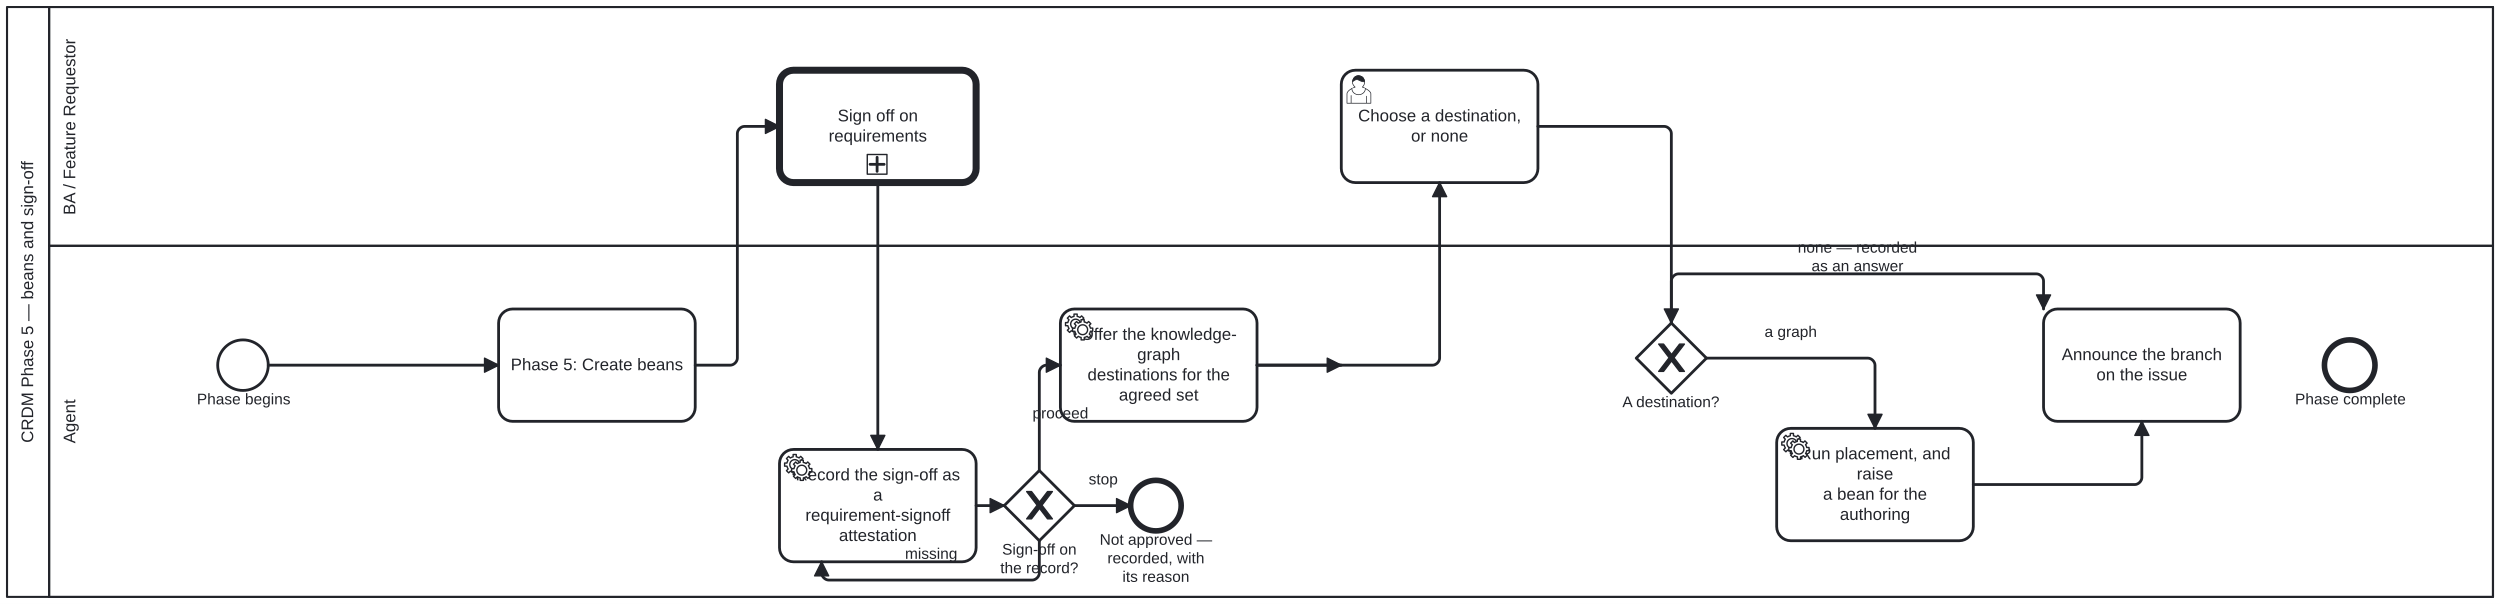
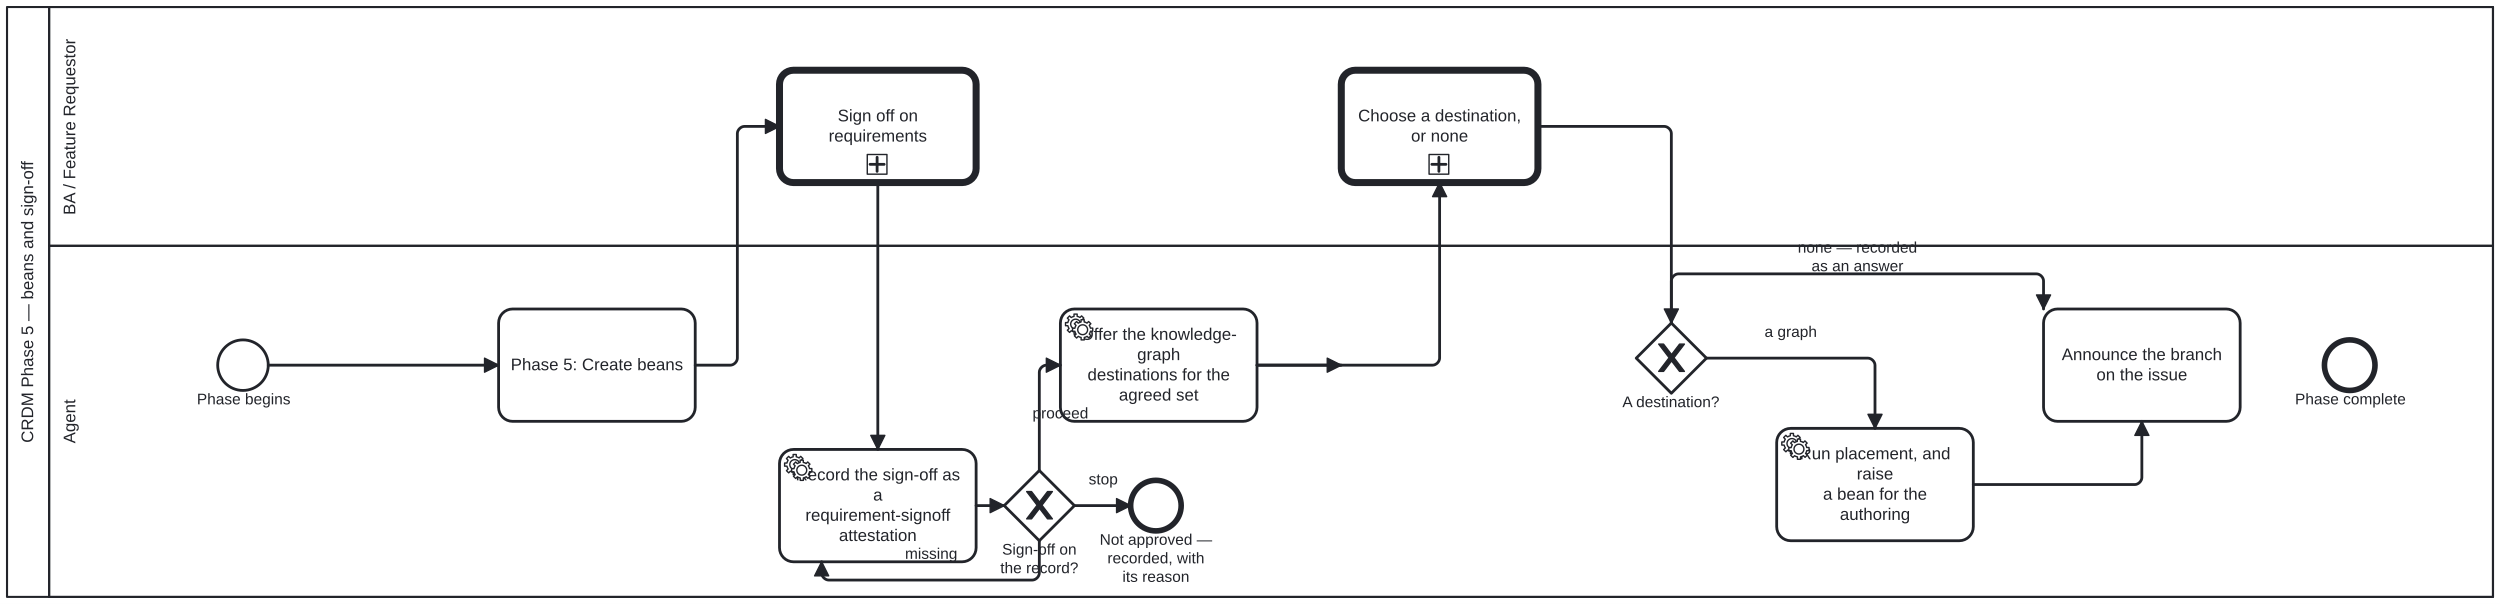
<svg xmlns="http://www.w3.org/2000/svg" width="100%" style="max-width:100%;height:auto" viewBox="155 75 1780 430" version="1.1">
  <rect x="155" y="75" width="1780" height="430" fill="#ffffff" />
  <g class="djs-group">
    <g class="djs-element djs-shape" data-element-id="Participant_Process_CRDM_Signoff" style="display: block;" transform="matrix(1 0 0 1 160 80)">
      <g class="djs-visual">
        <rect x="0" y="0" width="1770" height="420" rx="0" ry="0" style="stroke-linecap: round; stroke-linejoin: round; stroke: rgb(34, 36, 42); stroke-width: 1.5px; fill: white; fill-opacity: 0.95;" />
        <path style="fill: none; stroke-linecap: round; stroke-linejoin: round; stroke: rgb(34, 36, 42); stroke-width: 1.5px;" d="M30,0L30,420" />
        <text lineHeight="1.2" class="djs-label" style="font-family: Arial, sans-serif; font-size: 12px; font-weight: normal; fill: rgb(34, 36, 42);" transform="matrix(-1.83697e-16 -1 1 -1.83697e-16 0 420)">
          <tspan x="109.726" y="18.6">CRDM Phase 5 — beans and sign-off</tspan>
        </text>
      </g>
      <rect class="djs-hit djs-hit-all" x="0" y="0" width="1770" height="420" style="fill: none; stroke-opacity: 0; stroke: white; stroke-width: 15px;" />
    </g>
    <g class="djs-children">
      <g class="djs-group">
        <g class="djs-element djs-shape" data-element-id="Lane_Agent" style="display: block;" transform="matrix(1 0 0 1 190 250)">
          <g class="djs-visual">
            <rect x="0" y="0" width="1740" height="250" rx="0" ry="0" style="stroke-linecap: round; stroke-linejoin: round; stroke: rgb(34, 36, 42); stroke-width: 1.5px; fill: white; fill-opacity: 0.25;" />
            <text lineHeight="1.2" class="djs-label" style="font-family: Arial, sans-serif; font-size: 12px; font-weight: normal; fill: rgb(34, 36, 42);" transform="matrix(-1.83697e-16 -1 1 -1.83697e-16 0 250)">
              <tspan x="109.32" y="18.6">Agent</tspan>
            </text>
          </g>
          <rect class="djs-hit djs-hit-all" x="0" y="0" width="1740" height="250" style="fill: none; stroke-opacity: 0; stroke: white; stroke-width: 15px;" />
        </g>
      </g>
      <g class="djs-group">
        <g class="djs-element djs-shape" data-element-id="Lane_BA" style="display: block;" transform="matrix(1 0 0 1 190 80)">
          <g class="djs-visual">
            <rect x="0" y="0" width="1740" height="170" rx="0" ry="0" style="stroke-linecap: round; stroke-linejoin: round; stroke: rgb(34, 36, 42); stroke-width: 1.5px; fill: white; fill-opacity: 0.25;" />
            <text lineHeight="1.2" class="djs-label" style="font-family: Arial, sans-serif; font-size: 12px; font-weight: normal; fill: rgb(34, 36, 42);" transform="matrix(-1.83697e-16 -1 1 -1.83697e-16 0 170)">
              <tspan x="21.968" y="18.6">BA / Feature Requestor</tspan>
            </text>
          </g>
          <rect class="djs-hit djs-hit-all" x="0" y="0" width="1740" height="170" style="fill: none; stroke-opacity: 0; stroke: white; stroke-width: 15px;" />
        </g>
      </g>
      <g class="djs-group">
        <g class="djs-element djs-shape" data-element-id="Start_Process_CRDM_Signoff" style="display: block;" transform="matrix(1 0 0 1 310 317)">
          <g class="djs-visual">
            <circle cx="18" cy="18" r="18" style="stroke-linecap: round; stroke-linejoin: round; stroke: rgb(34, 36, 42); stroke-width: 2px; fill: white; fill-opacity: 0.95;" />
          </g>
          <rect class="djs-hit djs-hit-all" x="0" y="0" width="36" height="36" style="fill: none; stroke-opacity: 0; stroke: white; stroke-width: 15px;" />
        </g>
      </g>
      <g class="djs-group">
        <g class="djs-element djs-shape" data-element-id="Start_Process_CRDM_Signoff_label" style="display: block;" transform="matrix(1 0 0 1 295 353)">
          <g class="djs-visual">
            <text lineHeight="1.2" class="djs-label" style="font-family: Arial, sans-serif; font-size: 11px; font-weight: normal; fill: rgb(34, 36, 42);">
              <tspan x="0.17" y="9.9">Phase begins</tspan>
            </text>
          </g>
          <rect class="djs-hit djs-hit-all" x="0" y="0" width="67" height="14" style="fill: none; stroke-opacity: 0; stroke: white; stroke-width: 15px;" />
        </g>
      </g>
      <g class="djs-group">
        <g class="djs-element djs-shape" data-element-id="A_CreateBeans" style="display: block;" transform="matrix(1 0 0 1 510 295)">
          <g class="djs-visual">
            <rect x="0" y="0" width="140" height="80" rx="10" ry="10" style="stroke-linecap: round; stroke-linejoin: round; stroke: rgb(34, 36, 42); stroke-width: 2px; fill: white; fill-opacity: 0.95;" />
            <text lineHeight="1.2" class="djs-label" style="font-family: Arial, sans-serif; font-size: 12px; font-weight: normal; fill: rgb(34, 36, 42);">
              <tspan x="8.626" y="43.6">Phase 5: Create beans</tspan>
            </text>
          </g>
          <rect class="djs-hit djs-hit-all" x="0" y="0" width="140" height="80" style="fill: none; stroke-opacity: 0; stroke: white; stroke-width: 15px;" />
        </g>
      </g>
      <g class="djs-group">
        <a class="fa-subprocess-link" href="https://litlfred.github.io/folio-assistant/cat-harness/process/Process_Adjudication" target="_top">
          <g class="djs-element djs-shape" data-element-id="BA_Signoff" style="display: block;" transform="matrix(1 0 0 1 710 125)">
            <g class="djs-visual">
              <rect x="0" y="0" width="140" height="80" rx="10" ry="10" style="stroke-linecap: round; stroke-linejoin: round; stroke: rgb(34, 36, 42); stroke-width: 5px; fill: white; fill-opacity: 0.95;" />
              <text lineHeight="1.2" class="djs-label" style="font-family: Arial, sans-serif; font-size: 12px; font-weight: normal; fill: rgb(34, 36, 42);">
                <tspan x="41.421" y="36.4">Sign off on</tspan>
                <tspan x="34.984" y="50.8">requirements</tspan>
              </text>
              <rect x="0" y="0" width="14" height="14" rx="0" ry="0" style="stroke-linecap: round; stroke-linejoin: round; stroke: rgb(34, 36, 42); stroke-width: 1px; fill: white;" transform="matrix(1 0 0 1 62.5 60)" />
              <path data-marker="sub-process" d="m62.5,60 m 7,2 l 0,10 m -5,-5 l 10,0" style="fill: white; stroke-linecap: round; stroke-linejoin: round; stroke: rgb(34, 36, 42); stroke-width: 2px;" />
            </g>
            <rect class="djs-hit djs-hit-all" x="0" y="0" width="140" height="80" style="fill: none; stroke-opacity: 0; stroke: white; stroke-width: 15px;" />
          </g>
        </a>
      </g>
      <g class="djs-group">
        <g class="djs-element djs-shape" data-element-id="A_RecordSignoff" style="display: block;" transform="matrix(1 0 0 1 710 395)">
          <g class="djs-visual">
            <rect x="0" y="0" width="140" height="80" rx="10" ry="10" style="stroke-linecap: round; stroke-linejoin: round; stroke: rgb(34, 36, 42); stroke-width: 2px; fill: white; fill-opacity: 0.95;" />
            <text lineHeight="1.2" class="djs-label" style="font-family: Arial, sans-serif; font-size: 12px; font-weight: normal; fill: rgb(34, 36, 42);">
              <tspan x="11.412" y="22">Record the sign-off as </tspan>
              <tspan x="66.663" y="36.4">a</tspan>
              <tspan x="18.417" y="50.8">requirement-signoff </tspan>
              <tspan x="42.314" y="65.2">attestation</tspan>
            </text>
            <circle cx="5" cy="5" r="5" transform="translate(6, 6)" style="stroke-linecap: round; stroke-linejoin: round; stroke: none; stroke-width: 2px; fill: white;" />
            <path d="m 12,18 v -1.713 c 0.352,-0.07 0.704,-0.178 1.048,-0.321 0.344,-0.145 0.666,-0.321 0.966,-0.521 l 1.194,1.18 1.567,-1.577 -1.195,-1.18 c 0.403,-0.614 0.683,-1.299 0.825,-2.018 l 1.622,-0.01 v -2.22 l -1.637,0.01 c -0.073,-0.352 -0.178,-0.7 -0.324,-1.044 -0.145,-0.344 -0.321,-0.664 -0.523,-0.962 l 1.131,-1.136 -1.583,-1.563 -1.13,1.136 c -0.614,-0.401 -1.303,-0.681 -2.023,-0.822 l 0.009,-1.619 h -2.241 l 0.004,1.631 c -0.354,0.074 -0.705,0.18 -1.05,0.324 -0.344,0.144 -0.665,0.321 -0.964,0.52 l -1.17,-1.158 -1.567,1.579 1.168,1.157 c -0.403,0.613 -0.683,1.298 -0.825,2.017 l -1.659,0.003 v 2.222 l 1.672,-0.006 c 0.073,0.351 0.18,0.702 0.324,1.045 0.145,0.344 0.321,0.664 0.523,0.961 l -1.199,1.197 1.584,1.56 1.196,-1.193 c 0.614,0.403 1.303,0.682 2.023,0.823 l 7.19e-4,1.699 h 2.227 z m 0.221,-3.996 c -1.789,0.75 -3.858,-0.093 -4.61,-1.874 -0.752,-1.783 0.091,-3.846 1.88,-4.596 1.788,-0.749 3.857,0.093 4.609,1.874 0.752,1.782 -0.091,3.846 -1.88,4.596 z" style="fill: white; stroke-linecap: round; stroke-linejoin: round; stroke: rgb(34, 36, 42); stroke-width: 1px;" />
            <circle cx="5" cy="5" r="5" transform="translate(11, 10)" style="stroke-linecap: round; stroke-linejoin: round; stroke: none; stroke-width: 2px; fill: white;" />
            <path d="m 17,22 v -1.713 c 0.352,-0.07 0.704,-0.178 1.048,-0.321 0.344,-0.145 0.666,-0.321 0.966,-0.521 l 1.194,1.18 1.567,-1.577 -1.195,-1.18 c 0.403,-0.614 0.683,-1.299 0.825,-2.018 l 1.622,-0.01 v -2.22 l -1.637,0.01 c -0.073,-0.352 -0.178,-0.7 -0.324,-1.044 -0.145,-0.344 -0.321,-0.664 -0.523,-0.962 l 1.131,-1.136 -1.583,-1.563 -1.13,1.136 c -0.614,-0.401 -1.303,-0.681 -2.023,-0.822 l 0.009,-1.619 h -2.241 l 0.004,1.631 c -0.354,0.074 -0.705,0.18 -1.05,0.324 -0.344,0.144 -0.665,0.321 -0.964,0.52 l -1.17,-1.158 -1.567,1.579 1.168,1.157 c -0.403,0.613 -0.683,1.298 -0.825,2.017 l -1.659,0.003 v 2.222 l 1.672,-0.006 c 0.073,0.351 0.18,0.702 0.324,1.045 0.145,0.344 0.321,0.664 0.523,0.961 l -1.199,1.197 1.584,1.56 1.196,-1.193 c 0.614,0.403 1.303,0.682 2.023,0.823 l 7.19e-4,1.699 h 2.227 z m 0.221,-3.996 c -1.789,0.75 -3.858,-0.093 -4.61,-1.874 -0.752,-1.783 0.091,-3.846 1.88,-4.596 1.788,-0.749 3.857,0.093 4.609,1.874 0.752,1.782 -0.091,3.846 -1.88,4.596 z" style="fill: white; stroke-linecap: round; stroke-linejoin: round; stroke: rgb(34, 36, 42); stroke-width: 1px;" />
          </g>
          <rect class="djs-hit djs-hit-all" x="0" y="0" width="140" height="80" style="fill: none; stroke-opacity: 0; stroke: white; stroke-width: 15px;" />
        </g>
      </g>
      <g class="djs-group">
        <g class="djs-element djs-shape" data-element-id="GW_SignoffRecorded" style="display: block;" transform="matrix(1 0 0 1 870 410)">
          <g class="djs-visual">
            <polygon points="25,0 50,25 25,50 0,25" style="stroke-linecap: round; stroke-linejoin: round; stroke: rgb(34, 36, 42); stroke-width: 2px; fill: white; fill-opacity: 0.95;" />
            <path d="m 16,15 7.429,9.714 -7.429,9.714 3.429,0 5.714,-7.464 5.714,7.464 3.429,0 -7.429,-9.714 7.429,-9.714 -3.429,0 -5.714,7.464 -5.714,-7.464 -3.429,0 z" style="fill: rgb(34, 36, 42); stroke-linecap: round; stroke-linejoin: round; stroke: rgb(34, 36, 42); stroke-width: 1px;" />
          </g>
          <rect class="djs-hit djs-hit-all" x="0" y="0" width="50" height="50" style="fill: none; stroke-opacity: 0; stroke: white; stroke-width: 15px;" />
        </g>
      </g>
      <g class="djs-group">
        <g class="djs-element djs-shape" data-element-id="GW_SignoffRecorded_label" style="display: block;" transform="matrix(1 0 0 1 859 460)">
          <g class="djs-visual">
            <text lineHeight="1.2" class="djs-label" style="font-family: Arial, sans-serif; font-size: 11px; font-weight: normal; fill: rgb(34, 36, 42);">
              <tspan x="9.499" y="9.9">Sign-off on </tspan>
              <tspan x="8.178" y="23.1">the record?</tspan>
            </text>
          </g>
          <rect class="djs-hit djs-hit-all" x="0" y="0" width="72" height="27" style="fill: none; stroke-opacity: 0; stroke: white; stroke-width: 15px;" />
        </g>
      </g>
      <g class="djs-group">
        <g class="djs-element djs-shape" data-element-id="End_SignoffStopped" style="display: block;" transform="matrix(1 0 0 1 960 417)">
          <g class="djs-visual">
            <circle cx="18" cy="18" r="18" style="stroke-linecap: round; stroke-linejoin: round; stroke: rgb(34, 36, 42); stroke-width: 4px; fill: white; fill-opacity: 0.95;" />
          </g>
          <rect class="djs-hit djs-hit-all" x="0" y="0" width="36" height="36" style="fill: none; stroke-opacity: 0; stroke: white; stroke-width: 15px;" />
        </g>
      </g>
      <g class="djs-group">
        <g class="djs-element djs-shape" data-element-id="End_SignoffStopped_label" style="display: block;" transform="matrix(1 0 0 1 936 453)">
          <g class="djs-visual">
            <text lineHeight="1.2" class="djs-label" style="font-family: Arial, sans-serif; font-size: 11px; font-weight: normal; fill: rgb(34, 36, 42);">
              <tspan x="1.95" y="9.9">Not approved — </tspan>
              <tspan x="7.456" y="23.1">recorded, with </tspan>
              <tspan x="18.155" y="36.3">its reason</tspan>
            </text>
          </g>
          <rect class="djs-hit djs-hit-all" x="0" y="0" width="84" height="40" style="fill: none; stroke-opacity: 0; stroke: white; stroke-width: 15px;" />
        </g>
      </g>
      <g class="djs-group">
        <g class="djs-element djs-shape" data-element-id="A_AnnounceBranch" style="display: block;" transform="matrix(1 0 0 1 1610 295)">
          <g class="djs-visual">
            <rect x="0" y="0" width="140" height="80" rx="10" ry="10" style="stroke-linecap: round; stroke-linejoin: round; stroke: rgb(34, 36, 42); stroke-width: 2px; fill: white; fill-opacity: 0.95;" />
            <text lineHeight="1.2" class="djs-label" style="font-family: Arial, sans-serif; font-size: 12px; font-weight: normal; fill: rgb(34, 36, 42);">
              <tspan x="12.956" y="36.4">Announce the branch</tspan>
              <tspan x="37.645" y="50.8">on the issue</tspan>
            </text>
          </g>
          <rect class="djs-hit djs-hit-all" x="0" y="0" width="140" height="80" style="fill: none; stroke-opacity: 0; stroke: white; stroke-width: 15px;" />
        </g>
      </g>
      <g class="djs-group">
        <g class="djs-element djs-shape" data-element-id="End_Process_CRDM_Signoff" style="display: block;" transform="matrix(1 0 0 1 1810 317)">
          <g class="djs-visual">
            <circle cx="18" cy="18" r="18" style="stroke-linecap: round; stroke-linejoin: round; stroke: rgb(34, 36, 42); stroke-width: 4px; fill: white; fill-opacity: 0.95;" />
          </g>
          <rect class="djs-hit djs-hit-all" x="0" y="0" width="36" height="36" style="fill: none; stroke-opacity: 0; stroke: white; stroke-width: 15px;" />
        </g>
      </g>
      <g class="djs-group">
        <g class="djs-element djs-shape" data-element-id="End_Process_CRDM_Signoff_label" style="display: block;" transform="matrix(1 0 0 1 1789 353)">
          <g class="djs-visual">
            <text lineHeight="1.2" class="djs-label" style="font-family: Arial, sans-serif; font-size: 11px; font-weight: normal; fill: rgb(34, 36, 42);">
              <tspan x="0.06" y="9.9">Phase complete</tspan>
            </text>
          </g>
          <rect class="djs-hit djs-hit-all" x="0" y="0" width="79" height="14" style="fill: none; stroke-opacity: 0; stroke: white; stroke-width: 15px;" />
        </g>
      </g>
      <g class="djs-group">
        <g class="djs-element djs-shape" data-element-id="A_OfferKg" style="display: block;" transform="matrix(1 0 0 1 910 295)">
          <g class="djs-visual">
            <rect x="0" y="0" width="140" height="80" rx="10" ry="10" style="stroke-linecap: round; stroke-linejoin: round; stroke: rgb(34, 36, 42); stroke-width: 2px; fill: white; fill-opacity: 0.95;" />
            <text lineHeight="1.2" class="djs-label" style="font-family: Arial, sans-serif; font-size: 12px; font-weight: normal; fill: rgb(34, 36, 42);">
              <tspan x="14.412" y="22">Offer the knowledge-</tspan>
              <tspan x="54.654" y="36.4">graph</tspan>
              <tspan x="19.302" y="50.8">destinations for the </tspan>
              <tspan x="41.646" y="65.2">agreed set</tspan>
            </text>
            <circle cx="5" cy="5" r="5" transform="translate(6, 6)" style="stroke-linecap: round; stroke-linejoin: round; stroke: none; stroke-width: 2px; fill: white;" />
            <path d="m 12,18 v -1.713 c 0.352,-0.07 0.704,-0.178 1.048,-0.321 0.344,-0.145 0.666,-0.321 0.966,-0.521 l 1.194,1.18 1.567,-1.577 -1.195,-1.18 c 0.403,-0.614 0.683,-1.299 0.825,-2.018 l 1.622,-0.01 v -2.22 l -1.637,0.01 c -0.073,-0.352 -0.178,-0.7 -0.324,-1.044 -0.145,-0.344 -0.321,-0.664 -0.523,-0.962 l 1.131,-1.136 -1.583,-1.563 -1.13,1.136 c -0.614,-0.401 -1.303,-0.681 -2.023,-0.822 l 0.009,-1.619 h -2.241 l 0.004,1.631 c -0.354,0.074 -0.705,0.18 -1.05,0.324 -0.344,0.144 -0.665,0.321 -0.964,0.52 l -1.17,-1.158 -1.567,1.579 1.168,1.157 c -0.403,0.613 -0.683,1.298 -0.825,2.017 l -1.659,0.003 v 2.222 l 1.672,-0.006 c 0.073,0.351 0.18,0.702 0.324,1.045 0.145,0.344 0.321,0.664 0.523,0.961 l -1.199,1.197 1.584,1.56 1.196,-1.193 c 0.614,0.403 1.303,0.682 2.023,0.823 l 7.19e-4,1.699 h 2.227 z m 0.221,-3.996 c -1.789,0.75 -3.858,-0.093 -4.61,-1.874 -0.752,-1.783 0.091,-3.846 1.88,-4.596 1.788,-0.749 3.857,0.093 4.609,1.874 0.752,1.782 -0.091,3.846 -1.88,4.596 z" style="fill: white; stroke-linecap: round; stroke-linejoin: round; stroke: rgb(34, 36, 42); stroke-width: 1px;" />
            <circle cx="5" cy="5" r="5" transform="translate(11, 10)" style="stroke-linecap: round; stroke-linejoin: round; stroke: none; stroke-width: 2px; fill: white;" />
            <path d="m 17,22 v -1.713 c 0.352,-0.07 0.704,-0.178 1.048,-0.321 0.344,-0.145 0.666,-0.321 0.966,-0.521 l 1.194,1.18 1.567,-1.577 -1.195,-1.18 c 0.403,-0.614 0.683,-1.299 0.825,-2.018 l 1.622,-0.01 v -2.22 l -1.637,0.01 c -0.073,-0.352 -0.178,-0.7 -0.324,-1.044 -0.145,-0.344 -0.321,-0.664 -0.523,-0.962 l 1.131,-1.136 -1.583,-1.563 -1.13,1.136 c -0.614,-0.401 -1.303,-0.681 -2.023,-0.822 l 0.009,-1.619 h -2.241 l 0.004,1.631 c -0.354,0.074 -0.705,0.18 -1.05,0.324 -0.344,0.144 -0.665,0.321 -0.964,0.52 l -1.17,-1.158 -1.567,1.579 1.168,1.157 c -0.403,0.613 -0.683,1.298 -0.825,2.017 l -1.659,0.003 v 2.222 l 1.672,-0.006 c 0.073,0.351 0.18,0.702 0.324,1.045 0.145,0.344 0.321,0.664 0.523,0.961 l -1.199,1.197 1.584,1.56 1.196,-1.193 c 0.614,0.403 1.303,0.682 2.023,0.823 l 7.19e-4,1.699 h 2.227 z m 0.221,-3.996 c -1.789,0.75 -3.858,-0.093 -4.61,-1.874 -0.752,-1.783 0.091,-3.846 1.88,-4.596 1.788,-0.749 3.857,0.093 4.609,1.874 0.752,1.782 -0.091,3.846 -1.88,4.596 z" style="fill: white; stroke-linecap: round; stroke-linejoin: round; stroke: rgb(34, 36, 42); stroke-width: 1px;" />
          </g>
          <rect class="djs-hit djs-hit-all" x="0" y="0" width="140" height="80" style="fill: none; stroke-opacity: 0; stroke: white; stroke-width: 15px;" />
        </g>
      </g>
      <g class="djs-group">
-         <g class="djs-element djs-shape" data-element-id="BA_ChooseKg" style="display: block;" transform="matrix(1 0 0 1 1110 125)">
-           <g class="djs-visual">
-             <rect x="0" y="0" width="140" height="80" rx="10" ry="10" style="stroke-linecap: round; stroke-linejoin: round; stroke: rgb(34, 36, 42); stroke-width: 2px; fill: white; fill-opacity: 0.95;" />
-             <text lineHeight="1.2" class="djs-label" style="font-family: Arial, sans-serif; font-size: 12px; font-weight: normal; fill: rgb(34, 36, 42);">
-               <tspan x="11.96" y="36.4">Choose a destination,</tspan>
-               <tspan x="49.65" y="50.8">or none</tspan>
-             </text>
-             <path d="m 15,12 c 0.909,-0.845 1.594,-2.049 1.594,-3.385 0,-2.554 -1.805,-4.622 -4.357,-4.622 -2.552,0 -4.288,2.068 -4.288,4.622 0,1.348 0.974,2.562 1.896,3.405 -0.529,0.187 -5.669,2.097 -5.794,4.756 v 6.718 h 17 v -6.718 c 0,-2.298 -5.528,-4.595 -6.051,-4.776 zm -8,6 l 0,5.5 m 11,0 l 0,-5" style="fill: white; stroke-linecap: round; stroke-linejoin: round; stroke: rgb(34, 36, 42); stroke-width: 0.5px;" />
-             <path d="m 15,12 m 2.162,1.009 c 0,2.447 -2.158,4.431 -4.821,4.431 -2.665,0 -4.822,-1.981 -4.822,-4.431 " style="fill: white; stroke-linecap: round; stroke-linejoin: round; stroke: rgb(34, 36, 42); stroke-width: 0.5px;" />
-             <path d="m 15,12 m -6.9,-3.80 c 0,0 2.251,-2.358 4.274,-1.177 2.024,1.181 4.221,1.537 4.124,0.965 -0.098,-0.57 -0.117,-3.791 -4.191,-4.136 -3.575,0.001 -4.208,3.367 -4.207,4.348 z" style="fill: rgb(34, 36, 42); stroke-linecap: round; stroke-linejoin: round; stroke: rgb(34, 36, 42); stroke-width: 0.5px;" />
-           </g>
-           <rect class="djs-hit djs-hit-all" x="0" y="0" width="140" height="80" style="fill: none; stroke-opacity: 0; stroke: white; stroke-width: 15px;" />
-         </g>
+         <a class="fa-subprocess-link" href="https://litlfred.github.io/folio-assistant/cat-harness/process/Process_AskThePerson" target="_top">
+           <g class="djs-element djs-shape" data-element-id="BA_ChooseKg" style="display: block;" transform="matrix(1 0 0 1 1110 125)">
+             <g class="djs-visual">
+               <rect x="0" y="0" width="140" height="80" rx="10" ry="10" style="stroke-linecap: round; stroke-linejoin: round; stroke: rgb(34, 36, 42); stroke-width: 5px; fill: white; fill-opacity: 0.95;" />
+               <text lineHeight="1.2" class="djs-label" style="font-family: Arial, sans-serif; font-size: 12px; font-weight: normal; fill: rgb(34, 36, 42);">
+                 <tspan x="11.96" y="36.4">Choose a destination,</tspan>
+                 <tspan x="49.65" y="50.8">or none</tspan>
+               </text>
+               <rect x="0" y="0" width="14" height="14" rx="0" ry="0" style="stroke-linecap: round; stroke-linejoin: round; stroke: rgb(34, 36, 42); stroke-width: 1px; fill: white;" transform="matrix(1 0 0 1 62.5 60)" />
+               <path data-marker="sub-process" d="m62.5,60 m 7,2 l 0,10 m -5,-5 l 10,0" style="fill: white; stroke-linecap: round; stroke-linejoin: round; stroke: rgb(34, 36, 42); stroke-width: 2px;" />
+             </g>
+             <rect class="djs-hit djs-hit-all" x="0" y="0" width="140" height="80" style="fill: none; stroke-opacity: 0; stroke: white; stroke-width: 15px;" />
+           </g>
+         </a>
      </g>
      <g class="djs-group">
        <g class="djs-element djs-shape" data-element-id="GW_KgChosen" style="display: block;" transform="matrix(1 0 0 1 1320 305)">
          <g class="djs-visual">
            <polygon points="25,0 50,25 25,50 0,25" style="stroke-linecap: round; stroke-linejoin: round; stroke: rgb(34, 36, 42); stroke-width: 2px; fill: white; fill-opacity: 0.95;" />
            <path d="m 16,15 7.429,9.714 -7.429,9.714 3.429,0 5.714,-7.464 5.714,7.464 3.429,0 -7.429,-9.714 7.429,-9.714 -3.429,0 -5.714,7.464 -5.714,-7.464 -3.429,0 z" style="fill: rgb(34, 36, 42); stroke-linecap: round; stroke-linejoin: round; stroke: rgb(34, 36, 42); stroke-width: 1px;" />
          </g>
          <rect class="djs-hit djs-hit-all" x="0" y="0" width="50" height="50" style="fill: none; stroke-opacity: 0; stroke: white; stroke-width: 15px;" />
        </g>
      </g>
      <g class="djs-group">
        <g class="djs-element djs-shape" data-element-id="GW_KgChosen_label" style="display: block;" transform="matrix(1 0 0 1 1310 355)">
          <g class="djs-visual">
            <text lineHeight="1.2" class="djs-label" style="font-family: Arial, sans-serif; font-size: 11px; font-weight: normal; fill: rgb(34, 36, 42);">
              <tspan x="0.142" y="9.9">A destination?</tspan>
            </text>
          </g>
          <rect class="djs-hit djs-hit-all" x="0" y="0" width="70" height="14" style="fill: none; stroke-opacity: 0; stroke: white; stroke-width: 15px;" />
        </g>
      </g>
      <g class="djs-group">
        <g class="djs-element djs-shape" data-element-id="A_RecordKg" style="display: block;" transform="matrix(1 0 0 1 1420 380)">
          <g class="djs-visual">
            <rect x="0" y="0" width="140" height="80" rx="10" ry="10" style="stroke-linecap: round; stroke-linejoin: round; stroke: rgb(34, 36, 42); stroke-width: 2px; fill: white; fill-opacity: 0.95;" />
            <text lineHeight="1.2" class="djs-label" style="font-family: Arial, sans-serif; font-size: 12px; font-weight: normal; fill: rgb(34, 36, 42);">
              <tspan x="16.299" y="22">Run placement, and </tspan>
              <tspan x="56.995" y="36.4">raise</tspan>
              <tspan x="32.972" y="50.8">a bean for the </tspan>
              <tspan x="44.98" y="65.2">authoring</tspan>
            </text>
            <circle cx="5" cy="5" r="5" transform="translate(6, 6)" style="stroke-linecap: round; stroke-linejoin: round; stroke: none; stroke-width: 2px; fill: white;" />
            <path d="m 12,18 v -1.713 c 0.352,-0.07 0.704,-0.178 1.048,-0.321 0.344,-0.145 0.666,-0.321 0.966,-0.521 l 1.194,1.18 1.567,-1.577 -1.195,-1.18 c 0.403,-0.614 0.683,-1.299 0.825,-2.018 l 1.622,-0.01 v -2.22 l -1.637,0.01 c -0.073,-0.352 -0.178,-0.7 -0.324,-1.044 -0.145,-0.344 -0.321,-0.664 -0.523,-0.962 l 1.131,-1.136 -1.583,-1.563 -1.13,1.136 c -0.614,-0.401 -1.303,-0.681 -2.023,-0.822 l 0.009,-1.619 h -2.241 l 0.004,1.631 c -0.354,0.074 -0.705,0.18 -1.05,0.324 -0.344,0.144 -0.665,0.321 -0.964,0.52 l -1.17,-1.158 -1.567,1.579 1.168,1.157 c -0.403,0.613 -0.683,1.298 -0.825,2.017 l -1.659,0.003 v 2.222 l 1.672,-0.006 c 0.073,0.351 0.18,0.702 0.324,1.045 0.145,0.344 0.321,0.664 0.523,0.961 l -1.199,1.197 1.584,1.56 1.196,-1.193 c 0.614,0.403 1.303,0.682 2.023,0.823 l 7.19e-4,1.699 h 2.227 z m 0.221,-3.996 c -1.789,0.75 -3.858,-0.093 -4.61,-1.874 -0.752,-1.783 0.091,-3.846 1.88,-4.596 1.788,-0.749 3.857,0.093 4.609,1.874 0.752,1.782 -0.091,3.846 -1.88,4.596 z" style="fill: white; stroke-linecap: round; stroke-linejoin: round; stroke: rgb(34, 36, 42); stroke-width: 1px;" />
            <circle cx="5" cy="5" r="5" transform="translate(11, 10)" style="stroke-linecap: round; stroke-linejoin: round; stroke: none; stroke-width: 2px; fill: white;" />
            <path d="m 17,22 v -1.713 c 0.352,-0.07 0.704,-0.178 1.048,-0.321 0.344,-0.145 0.666,-0.321 0.966,-0.521 l 1.194,1.18 1.567,-1.577 -1.195,-1.18 c 0.403,-0.614 0.683,-1.299 0.825,-2.018 l 1.622,-0.01 v -2.22 l -1.637,0.01 c -0.073,-0.352 -0.178,-0.7 -0.324,-1.044 -0.145,-0.344 -0.321,-0.664 -0.523,-0.962 l 1.131,-1.136 -1.583,-1.563 -1.13,1.136 c -0.614,-0.401 -1.303,-0.681 -2.023,-0.822 l 0.009,-1.619 h -2.241 l 0.004,1.631 c -0.354,0.074 -0.705,0.18 -1.05,0.324 -0.344,0.144 -0.665,0.321 -0.964,0.52 l -1.17,-1.158 -1.567,1.579 1.168,1.157 c -0.403,0.613 -0.683,1.298 -0.825,2.017 l -1.659,0.003 v 2.222 l 1.672,-0.006 c 0.073,0.351 0.18,0.702 0.324,1.045 0.145,0.344 0.321,0.664 0.523,0.961 l -1.199,1.197 1.584,1.56 1.196,-1.193 c 0.614,0.403 1.303,0.682 2.023,0.823 l 7.19e-4,1.699 h 2.227 z m 0.221,-3.996 c -1.789,0.75 -3.858,-0.093 -4.61,-1.874 -0.752,-1.783 0.091,-3.846 1.88,-4.596 1.788,-0.749 3.857,0.093 4.609,1.874 0.752,1.782 -0.091,3.846 -1.88,4.596 z" style="fill: white; stroke-linecap: round; stroke-linejoin: round; stroke: rgb(34, 36, 42); stroke-width: 1px;" />
          </g>
          <rect class="djs-hit djs-hit-all" x="0" y="0" width="140" height="80" style="fill: none; stroke-opacity: 0; stroke: white; stroke-width: 15px;" />
        </g>
      </g>
      <g class="djs-group">
        <g class="djs-element djs-connection" data-element-id="SF_Process_CRDM_Signoff_1" style="display: block;">
          <g class="djs-visual">
            <defs>
              <marker id="folio-marker-1" viewBox="0 0 20 20" refX="11" refY="10" markerWidth="10" markerHeight="10" orient="auto">
                <path d="M 1 5 L 11 10 L 1 15 Z" style="stroke-linecap: round; stroke-linejoin: round; stroke: rgb(34, 36, 42); stroke-width: 1px; fill: rgb(34, 36, 42);" />
              </marker>
            </defs>
            <path data-corner-radius="5" style="fill: none; stroke-linecap: round; stroke-linejoin: round; stroke: rgb(34, 36, 42); stroke-width: 2px; marker-end: url('#folio-marker-1');" d="M346,335L510,335" />
          </g>
          <path d="M346,335L510,335" class="djs-hit djs-hit-stroke" style="fill: none; stroke-opacity: 0; stroke: white; stroke-width: 15px;" />
        </g>
      </g>
      <g class="djs-group">
        <g class="djs-element djs-connection" data-element-id="SF_Process_CRDM_Signoff_2" style="display: block;">
          <g class="djs-visual">
            <defs>
              <marker id="folio-marker-2" viewBox="0 0 20 20" refX="11" refY="10" markerWidth="10" markerHeight="10" orient="auto">
                <path d="M 1 5 L 11 10 L 1 15 Z" style="stroke-linecap: round; stroke-linejoin: round; stroke: rgb(34, 36, 42); stroke-width: 1px; fill: rgb(34, 36, 42);" />
              </marker>
            </defs>
            <path data-corner-radius="5" style="fill: none; stroke-linecap: round; stroke-linejoin: round; stroke: rgb(34, 36, 42); stroke-width: 2px; marker-end: url('#folio-marker-2');" d="M650,335L675,335C677.5,335,680,332.5,680,330L680,170C680,167.5,682.5,165,685,165L710,165" />
          </g>
          <path d="M650,335L680,335L680,165L710,165" class="djs-hit djs-hit-stroke" style="fill: none; stroke-opacity: 0; stroke: white; stroke-width: 15px;" />
        </g>
      </g>
      <g class="djs-group">
        <g class="djs-element djs-connection" data-element-id="SF_Process_CRDM_Signoff_3" style="display: block;">
          <g class="djs-visual">
            <defs>
              <marker id="folio-marker-3" viewBox="0 0 20 20" refX="11" refY="10" markerWidth="10" markerHeight="10" orient="auto">
                <path d="M 1 5 L 11 10 L 1 15 Z" style="stroke-linecap: round; stroke-linejoin: round; stroke: rgb(34, 36, 42); stroke-width: 1px; fill: rgb(34, 36, 42);" />
              </marker>
            </defs>
            <path data-corner-radius="5" style="fill: none; stroke-linecap: round; stroke-linejoin: round; stroke: rgb(34, 36, 42); stroke-width: 2px; marker-end: url('#folio-marker-3');" d="M780,205L780,395" />
          </g>
          <path d="M780,205L780,395" class="djs-hit djs-hit-stroke" style="fill: none; stroke-opacity: 0; stroke: white; stroke-width: 15px;" />
        </g>
      </g>
      <g class="djs-group">
        <g class="djs-element djs-connection" data-element-id="SF_Signoff_Gate" style="display: block;">
          <g class="djs-visual">
            <defs>
              <marker id="folio-marker-4" viewBox="0 0 20 20" refX="11" refY="10" markerWidth="10" markerHeight="10" orient="auto">
                <path d="M 1 5 L 11 10 L 1 15 Z" style="stroke-linecap: round; stroke-linejoin: round; stroke: rgb(34, 36, 42); stroke-width: 1px; fill: rgb(34, 36, 42);" />
              </marker>
            </defs>
            <path data-corner-radius="5" style="fill: none; stroke-linecap: round; stroke-linejoin: round; stroke: rgb(34, 36, 42); stroke-width: 2px; marker-end: url('#folio-marker-4');" d="M850,435L870,435" />
          </g>
          <path d="M850,435L870,435" class="djs-hit djs-hit-stroke" style="fill: none; stroke-opacity: 0; stroke: white; stroke-width: 15px;" />
        </g>
      </g>
      <g class="djs-group">
        <g class="djs-element djs-connection" data-element-id="SF_Signoff_Proceed" style="display: block;">
          <g class="djs-visual">
            <defs>
              <marker id="folio-marker-5" viewBox="0 0 20 20" refX="11" refY="10" markerWidth="10" markerHeight="10" orient="auto">
                <path d="M 1 5 L 11 10 L 1 15 Z" style="stroke-linecap: round; stroke-linejoin: round; stroke: rgb(34, 36, 42); stroke-width: 1px; fill: rgb(34, 36, 42);" />
              </marker>
            </defs>
            <path data-corner-radius="5" style="fill: none; stroke-linecap: round; stroke-linejoin: round; stroke: rgb(34, 36, 42); stroke-width: 2px; marker-end: url('#folio-marker-5');" d="M895,410L895,340C895,337.5,897.5,335,900,335L910,335" />
          </g>
          <path d="M895,410L895,335L910,335" class="djs-hit djs-hit-stroke" style="fill: none; stroke-opacity: 0; stroke: white; stroke-width: 15px;" />
        </g>
      </g>
      <g class="djs-group">
        <g class="djs-element djs-shape" data-element-id="SF_Signoff_Proceed_label" style="display: block;" transform="matrix(1 0 0 1 890 363)">
          <g class="djs-visual">
            <text lineHeight="1.2" class="djs-label" style="font-family: Arial, sans-serif; font-size: 11px; font-weight: normal; fill: rgb(34, 36, 42);">
              <tspan x="0.124" y="9.9">proceed</tspan>
            </text>
          </g>
          <rect class="djs-hit djs-hit-all" x="0" y="0" width="40" height="14" style="fill: none; stroke-opacity: 0; stroke: white; stroke-width: 15px;" />
        </g>
      </g>
      <g class="djs-group">
        <g class="djs-element djs-connection" data-element-id="SF_Signoff_Stop" style="display: block;">
          <g class="djs-visual">
            <defs>
              <marker id="folio-marker-6" viewBox="0 0 20 20" refX="11" refY="10" markerWidth="10" markerHeight="10" orient="auto">
                <path d="M 1 5 L 11 10 L 1 15 Z" style="stroke-linecap: round; stroke-linejoin: round; stroke: rgb(34, 36, 42); stroke-width: 1px; fill: rgb(34, 36, 42);" />
              </marker>
            </defs>
            <path data-corner-radius="5" style="fill: none; stroke-linecap: round; stroke-linejoin: round; stroke: rgb(34, 36, 42); stroke-width: 2px; marker-end: url('#folio-marker-6');" d="M920,435L960,435" />
          </g>
          <path d="M920,435L960,435" class="djs-hit djs-hit-stroke" style="fill: none; stroke-opacity: 0; stroke: white; stroke-width: 15px;" />
        </g>
      </g>
      <g class="djs-group">
        <g class="djs-element djs-shape" data-element-id="SF_Signoff_Stop_label" style="display: block;" transform="matrix(1 0 0 1 930 410)">
          <g class="djs-visual">
            <text lineHeight="1.2" class="djs-label" style="font-family: Arial, sans-serif; font-size: 11px; font-weight: normal; fill: rgb(34, 36, 42);">
              <tspan x="0.104" y="9.9">stop</tspan>
            </text>
          </g>
          <rect class="djs-hit djs-hit-all" x="0" y="0" width="21" height="14" style="fill: none; stroke-opacity: 0; stroke: white; stroke-width: 15px;" />
        </g>
      </g>
      <g class="djs-group">
        <g class="djs-element djs-connection" data-element-id="SF_Signoff_Missing" style="display: block;">
          <g class="djs-visual">
            <defs>
              <marker id="folio-marker-7" viewBox="0 0 20 20" refX="11" refY="10" markerWidth="10" markerHeight="10" orient="auto">
                <path d="M 1 5 L 11 10 L 1 15 Z" style="stroke-linecap: round; stroke-linejoin: round; stroke: rgb(34, 36, 42); stroke-width: 1px; fill: rgb(34, 36, 42);" />
              </marker>
            </defs>
            <path data-corner-radius="5" style="fill: none; stroke-linecap: round; stroke-linejoin: round; stroke: rgb(34, 36, 42); stroke-width: 2px; marker-end: url('#folio-marker-7');" d="M895,460L895,483C895,485.5,892.5,488,890,488L745,488C742.5,488,740,485.5,740,483L740,475" />
          </g>
          <path d="M895,460L895,488L740,488L740,475" class="djs-hit djs-hit-stroke" style="fill: none; stroke-opacity: 0; stroke: white; stroke-width: 15px;" />
        </g>
      </g>
      <g class="djs-group">
        <g class="djs-element djs-shape" data-element-id="SF_Signoff_Missing_label" style="display: block;" transform="matrix(1 0 0 1 799 463)">
          <g class="djs-visual">
            <text lineHeight="1.2" class="djs-label" style="font-family: Arial, sans-serif; font-size: 11px; font-weight: normal; fill: rgb(34, 36, 42);">
              <tspan x="0.357" y="9.9">missing</tspan>
            </text>
          </g>
          <rect class="djs-hit djs-hit-all" x="0" y="0" width="38" height="14" style="fill: none; stroke-opacity: 0; stroke: white; stroke-width: 15px;" />
        </g>
      </g>
      <g class="djs-group">
        <g class="djs-element djs-connection" data-element-id="SF_Kg_1" style="display: block;">
          <g class="djs-visual">
            <defs>
              <marker id="folio-marker-8" viewBox="0 0 20 20" refX="11" refY="10" markerWidth="10" markerHeight="10" orient="auto">
                <path d="M 1 5 L 11 10 L 1 15 Z" style="stroke-linecap: round; stroke-linejoin: round; stroke: rgb(34, 36, 42); stroke-width: 1px; fill: rgb(34, 36, 42);" />
              </marker>
            </defs>
            <path data-corner-radius="5" style="fill: none; stroke-linecap: round; stroke-linejoin: round; stroke: rgb(34, 36, 42); stroke-width: 2px; marker-end: url('#folio-marker-8');" d="M1050,335L1175,335C1177.5,335,1180,332.5,1180,330L1180,205" />
          </g>
          <path d="M1050,335L1180,335L1180,205" class="djs-hit djs-hit-stroke" style="fill: none; stroke-opacity: 0; stroke: white; stroke-width: 15px;" />
        </g>
      </g>
      <g class="djs-group">
        <g class="djs-element djs-connection" data-element-id="SF_Kg_2" style="display: block;">
          <g class="djs-visual">
            <defs>
              <marker id="folio-marker-9" viewBox="0 0 20 20" refX="11" refY="10" markerWidth="10" markerHeight="10" orient="auto">
                <path d="M 1 5 L 11 10 L 1 15 Z" style="stroke-linecap: round; stroke-linejoin: round; stroke: rgb(34, 36, 42); stroke-width: 1px; fill: rgb(34, 36, 42);" />
              </marker>
            </defs>
            <path data-corner-radius="5" style="fill: none; stroke-linecap: round; stroke-linejoin: round; stroke: rgb(34, 36, 42); stroke-width: 2px; marker-end: url('#folio-marker-9');" d="M1250,165L1340,165C1342.5,165,1345,167.5,1345,170L1345,305" />
          </g>
          <path d="M1250,165L1345,165L1345,305" class="djs-hit djs-hit-stroke" style="fill: none; stroke-opacity: 0; stroke: white; stroke-width: 15px;" />
        </g>
      </g>
      <g class="djs-group">
        <g class="djs-element djs-connection" data-element-id="SF_Kg_3" style="display: block;">
          <g class="djs-visual">
            <defs>
              <marker id="folio-marker-10" viewBox="0 0 20 20" refX="11" refY="10" markerWidth="10" markerHeight="10" orient="auto">
                <path d="M 1 5 L 11 10 L 1 15 Z" style="stroke-linecap: round; stroke-linejoin: round; stroke: rgb(34, 36, 42); stroke-width: 1px; fill: rgb(34, 36, 42);" />
              </marker>
            </defs>
            <path data-corner-radius="5" style="fill: none; stroke-linecap: round; stroke-linejoin: round; stroke: rgb(34, 36, 42); stroke-width: 2px; marker-end: url('#folio-marker-10');" d="M1370,330L1485,330C1487.5,330,1490,332.5,1490,335L1490,380" />
          </g>
          <path d="M1370,330L1490,330L1490,380" class="djs-hit djs-hit-stroke" style="fill: none; stroke-opacity: 0; stroke: white; stroke-width: 15px;" />
        </g>
      </g>
      <g class="djs-group">
        <g class="djs-element djs-shape" data-element-id="SF_Kg_3_label" style="display: block;" transform="matrix(1 0 0 1 1411 305)">
          <g class="djs-visual">
            <text lineHeight="1.2" class="djs-label" style="font-family: Arial, sans-serif; font-size: 11px; font-weight: normal; fill: rgb(34, 36, 42);">
              <tspan x="0.346" y="9.9">a graph</tspan>
            </text>
          </g>
          <rect class="djs-hit djs-hit-all" x="0" y="0" width="38" height="14" style="fill: none; stroke-opacity: 0; stroke: white; stroke-width: 15px;" />
        </g>
      </g>
      <g class="djs-group">
        <g class="djs-element djs-connection" data-element-id="SF_Kg_4" style="display: block;">
          <g class="djs-visual">
            <defs>
              <marker id="folio-marker-11" viewBox="0 0 20 20" refX="11" refY="10" markerWidth="10" markerHeight="10" orient="auto">
                <path d="M 1 5 L 11 10 L 1 15 Z" style="stroke-linecap: round; stroke-linejoin: round; stroke: rgb(34, 36, 42); stroke-width: 1px; fill: rgb(34, 36, 42);" />
              </marker>
            </defs>
            <path data-corner-radius="5" style="fill: none; stroke-linecap: round; stroke-linejoin: round; stroke: rgb(34, 36, 42); stroke-width: 2px; marker-end: url('#folio-marker-11');" d="M1560,420L1675,420C1677.5,420,1680,417.5,1680,415L1680,375" />
          </g>
          <path d="M1560,420L1680,420L1680,375" class="djs-hit djs-hit-stroke" style="fill: none; stroke-opacity: 0; stroke: white; stroke-width: 15px;" />
        </g>
      </g>
      <g class="djs-group">
        <g class="djs-element djs-connection" data-element-id="SF_Kg_None" style="display: block;">
          <g class="djs-visual">
            <defs>
              <marker id="folio-marker-12" viewBox="0 0 20 20" refX="11" refY="10" markerWidth="10" markerHeight="10" orient="auto">
                <path d="M 1 5 L 11 10 L 1 15 Z" style="stroke-linecap: round; stroke-linejoin: round; stroke: rgb(34, 36, 42); stroke-width: 1px; fill: rgb(34, 36, 42);" />
              </marker>
            </defs>
            <path data-corner-radius="5" style="fill: none; stroke-linecap: round; stroke-linejoin: round; stroke: rgb(34, 36, 42); stroke-width: 2px; marker-end: url('#folio-marker-12');" d="M1345,305L1345,275C1345,272.5,1347.5,270,1350,270L1605,270C1607.5,270,1610,272.5,1610,275L1610,295" />
          </g>
          <path d="M1345,305L1345,270L1610,270L1610,295" class="djs-hit djs-hit-stroke" style="fill: none; stroke-opacity: 0; stroke: white; stroke-width: 15px;" />
        </g>
      </g>
      <g class="djs-group">
        <g class="djs-element djs-shape" data-element-id="SF_Kg_None_label" style="display: block;" transform="matrix(1 0 0 1 1435 245)">
          <g class="djs-visual">
            <text lineHeight="1.2" class="djs-label" style="font-family: Arial, sans-serif; font-size: 11px; font-weight: normal; fill: rgb(34, 36, 42);">
              <tspan x="0.001" y="9.9">none — recorded</tspan>
              <tspan x="9.787" y="23.1">as an answer</tspan>
            </text>
          </g>
          <rect class="djs-hit djs-hit-all" x="0" y="0" width="85" height="27" style="fill: none; stroke-opacity: 0; stroke: white; stroke-width: 15px;" />
        </g>
      </g>
      <g class="djs-group">
        <g class="djs-element djs-connection" data-element-id="SF_Process_CRDM_Signoff_4" style="display: block;">
          <g class="djs-visual">
            <defs>
              <marker id="folio-marker-13" viewBox="0 0 20 20" refX="11" refY="10" markerWidth="10" markerHeight="10" orient="auto">
                <path d="M 1 5 L 11 10 L 1 15 Z" style="stroke-linecap: round; stroke-linejoin: round; stroke: rgb(34, 36, 42); stroke-width: 1px; fill: rgb(34, 36, 42);" />
              </marker>
            </defs>
            <path data-corner-radius="5" style="fill: none; stroke-linecap: round; stroke-linejoin: round; stroke: rgb(34, 36, 42); stroke-width: 2px; marker-end: url('#folio-marker-13');" d="M1050,335L1110,335" />
          </g>
          <path d="M1050,335L1110,335" class="djs-hit djs-hit-stroke" style="fill: none; stroke-opacity: 0; stroke: white; stroke-width: 15px;" />
        </g>
      </g>
    </g>
  </g>
</svg>
